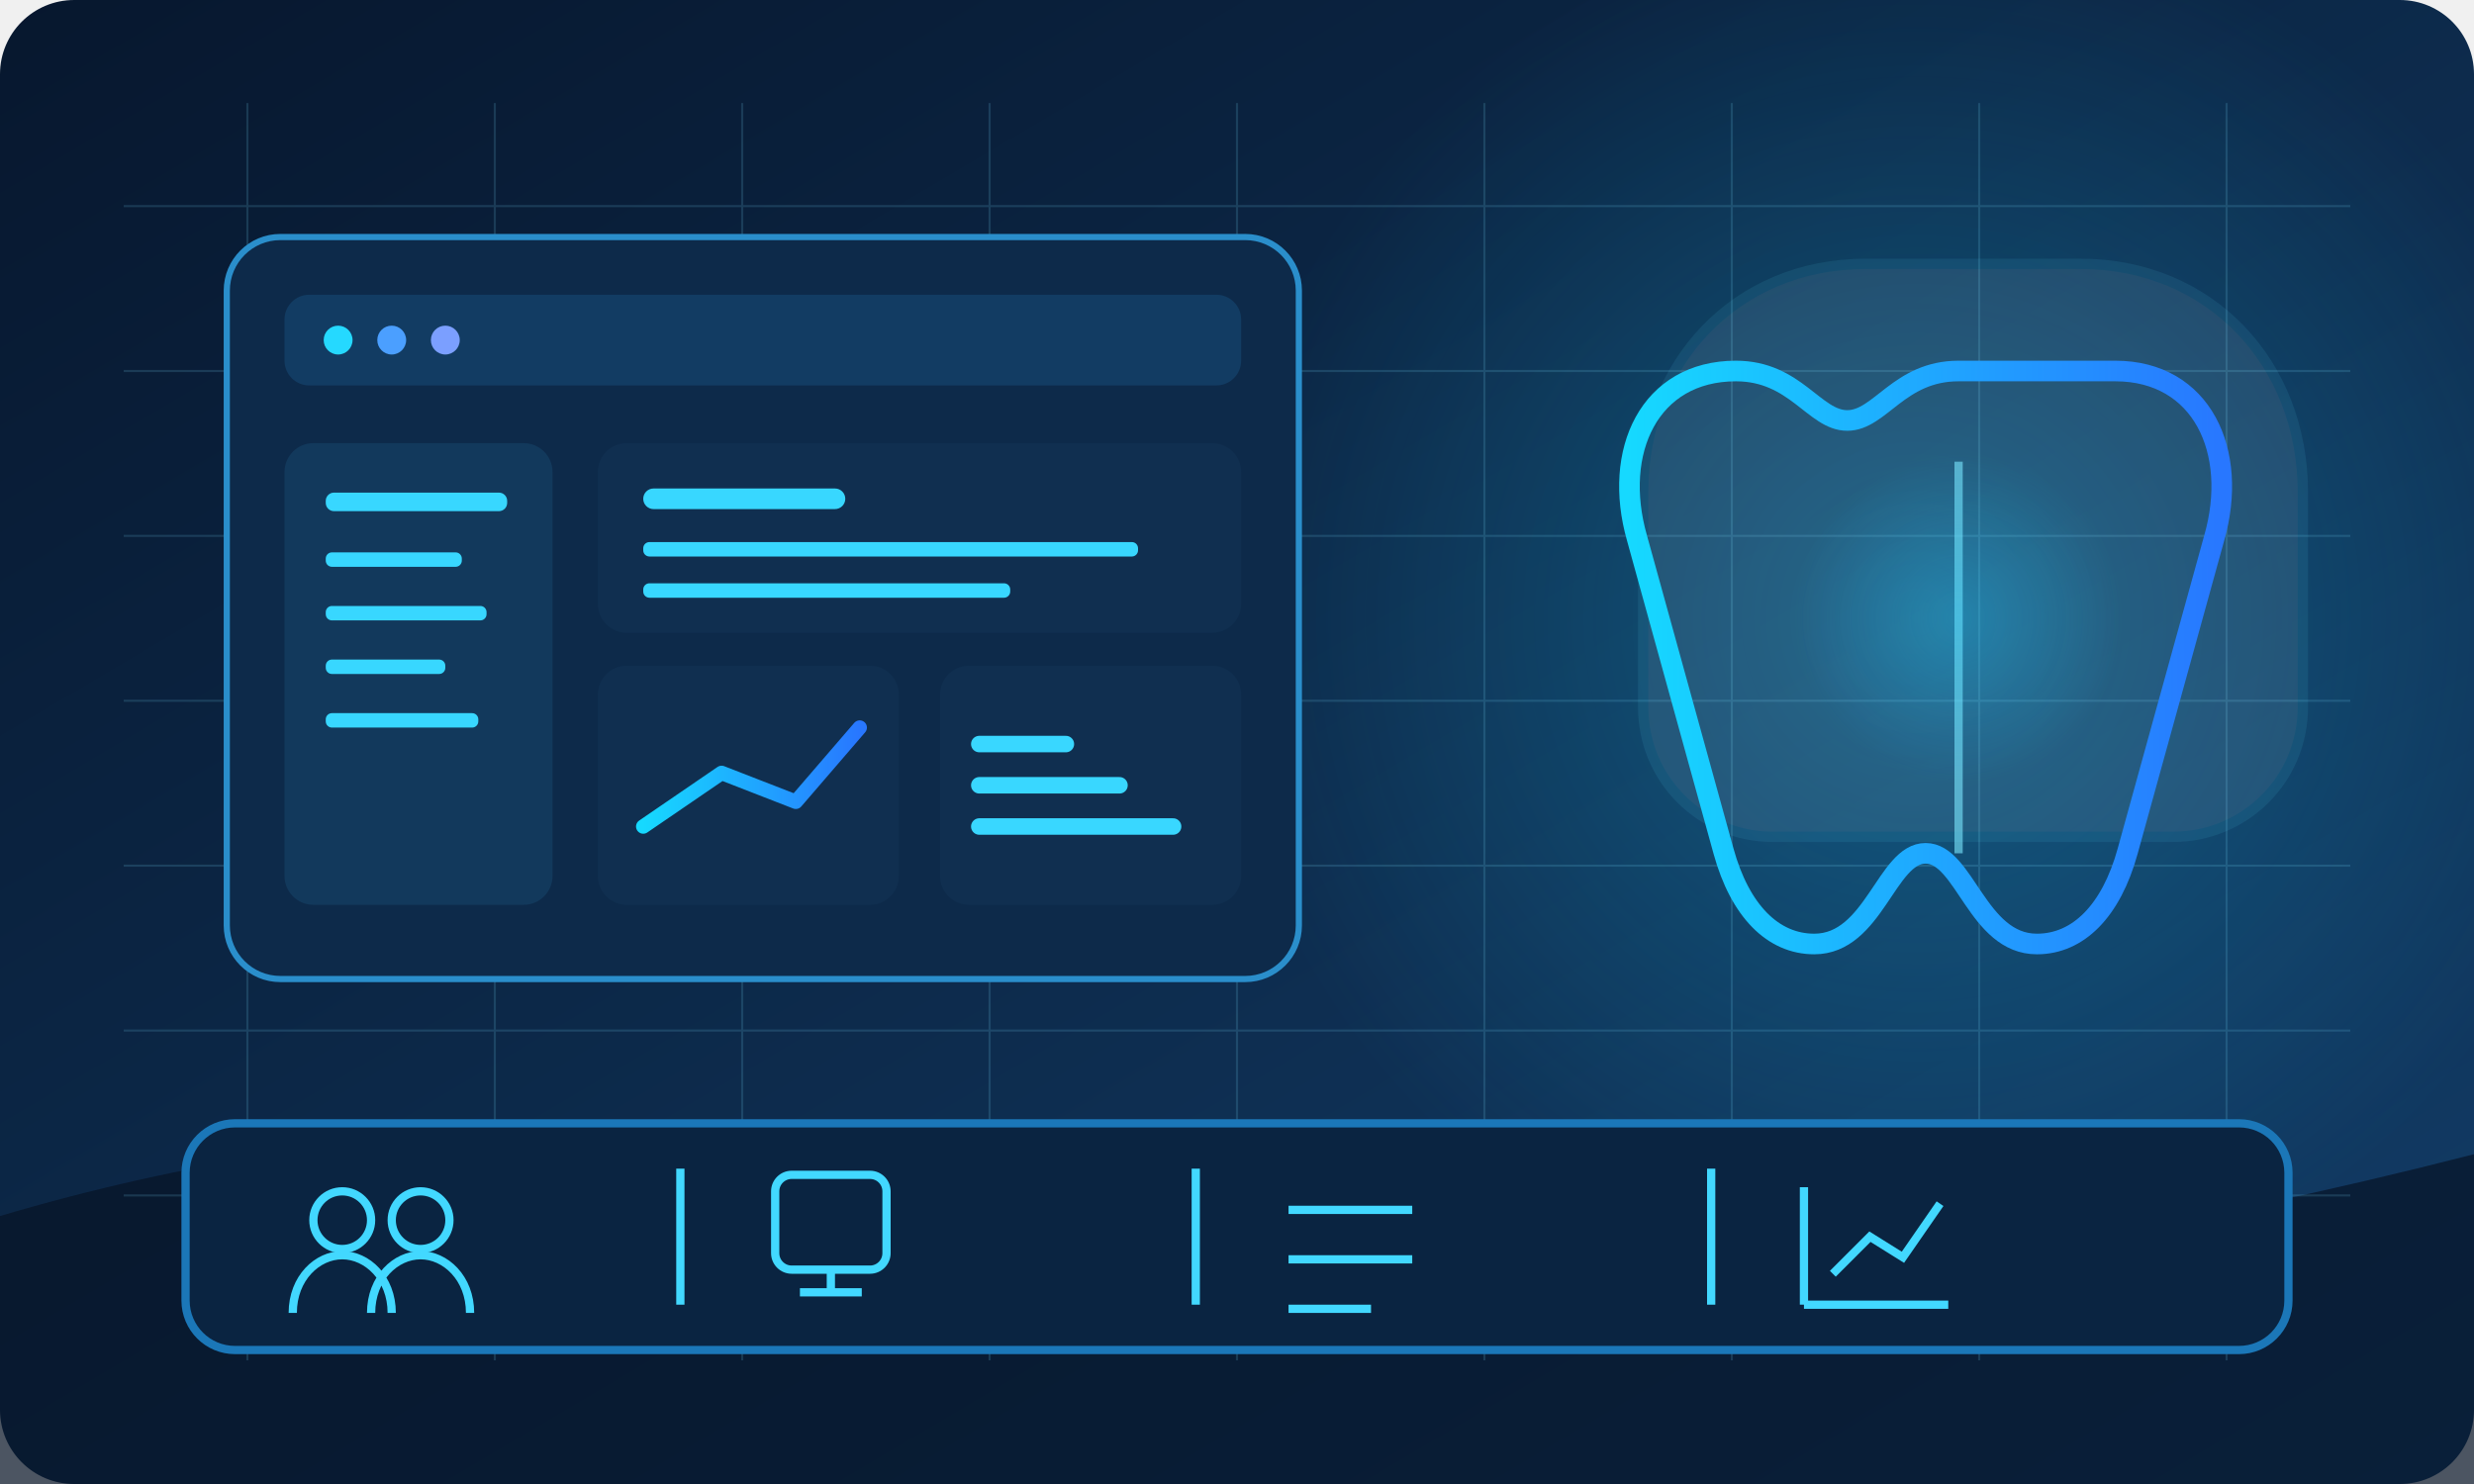
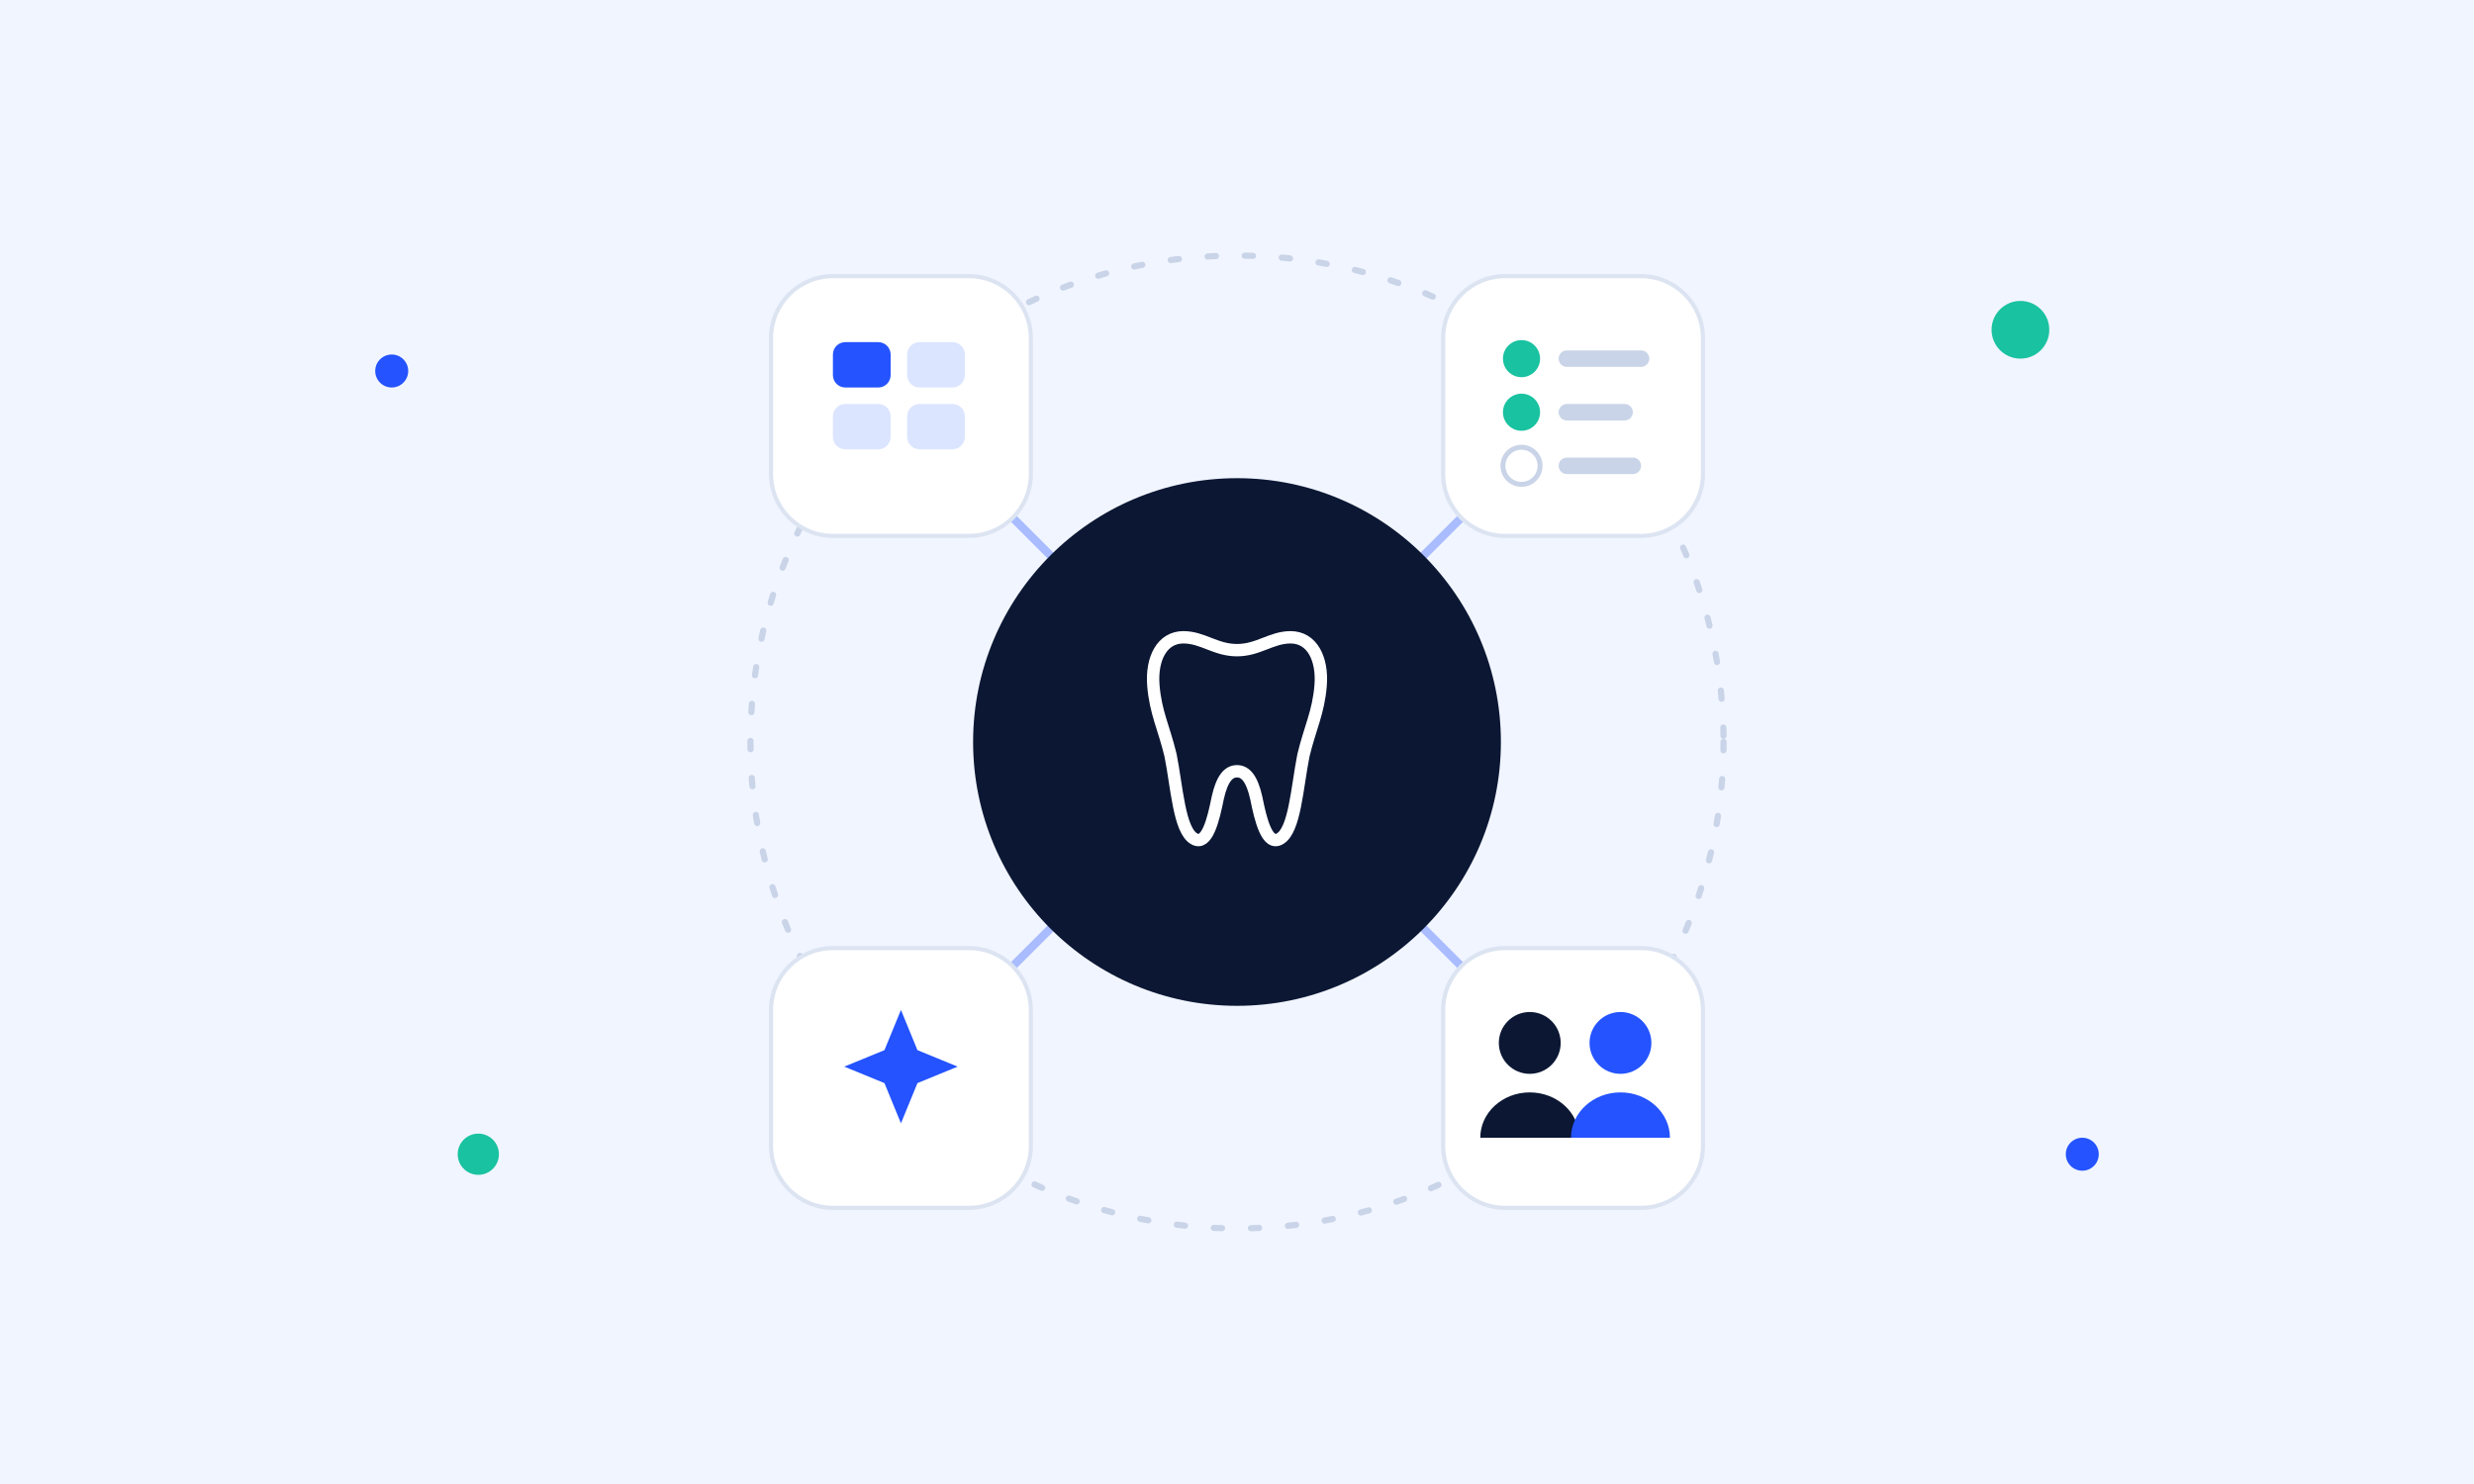
- <svg xmlns="http://www.w3.org/2000/svg" width="1200" height="720" viewBox="0 0 1200 720" role="img">
-   <defs>
-     <linearGradient id="bg" x2="1" y2="1">
-       <stop stop-color="#07172e" />
-       <stop offset="1" stop-color="#123d68" />
-     </linearGradient>
-     <linearGradient id="glow">
-       <stop stop-color="#16d9ff" />
-       <stop offset="1" stop-color="#2877ff" />
-     </linearGradient>
-     <radialGradient id="halo">
-       <stop stop-color="#20cfff" stop-opacity=".28" />
-       <stop offset="1" stop-color="#20cfff" stop-opacity="0" />
-     </radialGradient>
-   </defs>
-   <rect width="1200" height="720" rx="36" fill="url(#bg)" />
-   <circle cx="930" cy="300" r="340" fill="url(#halo)" />
-   <path d="M0 590 Q270 510 520 590T1200 560V720H0Z" fill="#061225" opacity=".7" />
-   <g opacity=".16" stroke="#7bdfff">
-     <path d="M60 100H1140M60 180H1140M60 260H1140M60 340H1140M60 420H1140M60 500H1140M60 580H1140" />
-     <path d="M120 50V660M240 50V660M360 50V660M480 50V660M600 50V660M720 50V660M840 50V660M960 50V660M1080 50V660" />
-   </g>
-   <g transform="translate(110 115)">
-     <rect x="0" y="0" width="520" height="360" rx="26" fill="#0d2a4a" stroke="#2a8ecb" stroke-width="3" />
-     <rect x="28" y="28" width="464" height="44" rx="12" fill="#123c63" />
-     <circle cx="54" cy="50" r="7" fill="#25d9ff" />
-     <circle cx="80" cy="50" r="7" fill="#4b9fff" />
-     <circle cx="106" cy="50" r="7" fill="#7b9fff" />
-     <rect x="28" y="100" width="130" height="224" rx="14" fill="#12395c" />
-     <rect x="180" y="100" width="312" height="92" rx="14" fill="#102f50" />
-     <rect x="180" y="208" width="146" height="116" rx="14" fill="#102f50" />
-     <rect x="346" y="208" width="146" height="116" rx="14" fill="#102f50" />
-     <g fill="#38d7ff">
-       <rect x="48" y="124" width="88" height="9" rx="4" />
-       <rect x="48" y="153" width="66" height="7" rx="3" />
-       <rect x="48" y="179" width="78" height="7" rx="3" />
-       <rect x="48" y="205" width="58" height="7" rx="3" />
-       <rect x="48" y="231" width="74" height="7" rx="3" />
-       <rect x="202" y="122" width="98" height="10" rx="5" />
-       <rect x="202" y="148" width="240" height="7" rx="3" />
-       <rect x="202" y="168" width="178" height="7" rx="3" />
-     </g>
-     <path d="M202 286l38-26 36 14 31-36" fill="none" stroke="url(#glow)" stroke-width="7" stroke-linecap="round" stroke-linejoin="round" />
-     <path d="M365 286h94M365 266h68M365 246h42" stroke="#39d7ff" stroke-width="8" stroke-linecap="round" />
-   </g>
-   <g transform="translate(760 90)">
-     <path d="M145 38c-63 0-108 48-108 111v104c0 35 28 63 63 63h194c35 0 63-28 63-63V149c0-63-45-111-108-111Z" fill="#eaf7ff" opacity=".09" stroke="#5bdfff" stroke-width="5" />
-     <path d="M190 90c-29 0-38 24-54 24s-25-24-54-24c-42 0-60 39-48 81l42 152c8 29 24 45 44 45 29 0 35-44 54-44s25 44 54 44c20 0 36-16 44-45l42-152c12-42-6-81-48-81Z" fill="none" stroke="url(#glow)" stroke-width="10" stroke-linejoin="round" />
-     <path d="M190 134v190" stroke="#7ce7ff" stroke-width="4" opacity=".6" />
-     <circle cx="190" cy="210" r="80" fill="url(#halo)" />
-   </g>
-   <g transform="translate(90 545)" fill="none" stroke="#42d8ff" stroke-width="4">
-     <rect width="1020" height="110" rx="24" fill="#0a2441" stroke="#1b77b8" />
-     <g transform="translate(48 25)">
-       <circle cx="28" cy="22" r="14" />
-       <circle cx="66" cy="22" r="14" />
-       <path d="M4 67c0-17 12-28 24-28s24 11 24 28M42 67c0-17 12-28 24-28s24 11 24 28" />
-     </g>
-     <path d="M240 22v66M490 22v66M740 22v66" />
-     <g transform="translate(286 25)">
-       <rect x="0" y="0" width="54" height="46" rx="8" />
-       <path d="M12 57h30M27 46v11" />
-     </g>
-     <g transform="translate(535 24)">
-       <path d="M0 18h60M0 42h60M0 66h40" />
-     </g>
-     <g transform="translate(785 23)">
-       <path d="M0 65V8M0 65h70M14 50l18-18 16 10 18-26" />
-     </g>
-   </g>
+ <svg xmlns="http://www.w3.org/2000/svg" viewBox="0 0 1200 720" role="img" aria-label="전자차트를 중심으로 업무 표준화, 직원 교육, AI 활용을 연결한 치과 시스템 일러스트">
+   <rect width="1200" height="720" fill="#F1F5FF" />
+   <circle cx="600" cy="360" r="236" fill="none" stroke="#C9D4E8" stroke-width="3" stroke-dasharray="4 14" stroke-linecap="round" />
+   <path d="M600 360L437 197M600 360L763 197M600 360L763 523M600 360L437 523" stroke="#2453FF" stroke-width="4" stroke-opacity=".35" />
+   <circle cx="600" cy="360" r="128" fill="#0B1733" />
+   <path transform="translate(536 296) scale(2)" d="M 19 6.6 C 13.8 6.6 11.2 11.8 11.72 18.3 C 12.24 24.8 14.32 28.7 15.88 35.2 C 17.44 43 17.96 53.4 21.6 55.48 C 24.72 57.3 26.28 50.8 27.32 45.6 C 28.36 40.92 29.92 39.1 32 39.1 C 34.08 39.1 35.64 40.92 36.68 45.6 C 37.72 50.8 39.28 57.3 42.4 55.48 C 46.04 53.4 46.56 43 48.12 35.2 C 49.68 28.7 51.76 24.8 52.28 18.3 C 52.8 11.8 50.2 6.6 45 6.6 C 40.32 6.6 37.2 9.72 32 9.72 C 26.8 9.72 23.68 6.6 19 6.6 Z" fill="none" stroke="#FFFFFF" stroke-width="3" stroke-linejoin="round" />
+   <rect x="374" y="134" width="126" height="126" rx="30" fill="#FFFFFF" stroke="#DCE4F2" stroke-width="2" />
+   <rect x="404" y="166" width="28" height="22" rx="6" fill="#2453FF" />
+   <rect x="440" y="166" width="28" height="22" rx="6" fill="#DCE5FF" />
+   <rect x="404" y="196" width="28" height="22" rx="6" fill="#DCE5FF" />
+   <rect x="440" y="196" width="28" height="22" rx="6" fill="#DCE5FF" />
+   <rect x="700" y="134" width="126" height="126" rx="30" fill="#FFFFFF" stroke="#DCE4F2" stroke-width="2" />
+   <circle cx="738" cy="174" r="9" fill="#19C2A0" />
+   <rect x="756" y="170" width="44" height="8" rx="4" fill="#C9D4E8" />
+   <circle cx="738" cy="200" r="9" fill="#19C2A0" />
+   <rect x="756" y="196" width="36" height="8" rx="4" fill="#C9D4E8" />
+   <circle cx="738" cy="226" r="9" fill="#FFFFFF" stroke="#C9D4E8" stroke-width="2.4" />
+   <rect x="756" y="222" width="40" height="8" rx="4" fill="#C9D4E8" />
+   <rect x="700" y="460" width="126" height="126" rx="30" fill="#FFFFFF" stroke="#DCE4F2" stroke-width="2" />
+   <circle cx="742" cy="506" r="15" fill="#0B1733" />
+   <path d="M718 552a24 22 0 0 1 48 0z" fill="#0B1733" />
+   <circle cx="786" cy="506" r="15" fill="#2453FF" />
+   <path d="M762 552a24 22 0 0 1 48 0z" fill="#2453FF" />
+   <rect x="374" y="460" width="126" height="126" rx="30" fill="#FFFFFF" stroke="#DCE4F2" stroke-width="2" />
+   <path d="M437 490l8 19.5 19.5 8-19.5 8-8 19.5-8-19.5-19.5-8 19.5-8z" fill="#2453FF" />
+   <circle cx="232" cy="560" r="10" fill="#19C2A0" />
+   <circle cx="980" cy="160" r="14" fill="#19C2A0" />
+   <circle cx="1010" cy="560" r="8" fill="#2453FF" />
+   <circle cx="190" cy="180" r="8" fill="#2453FF" />
</svg>
